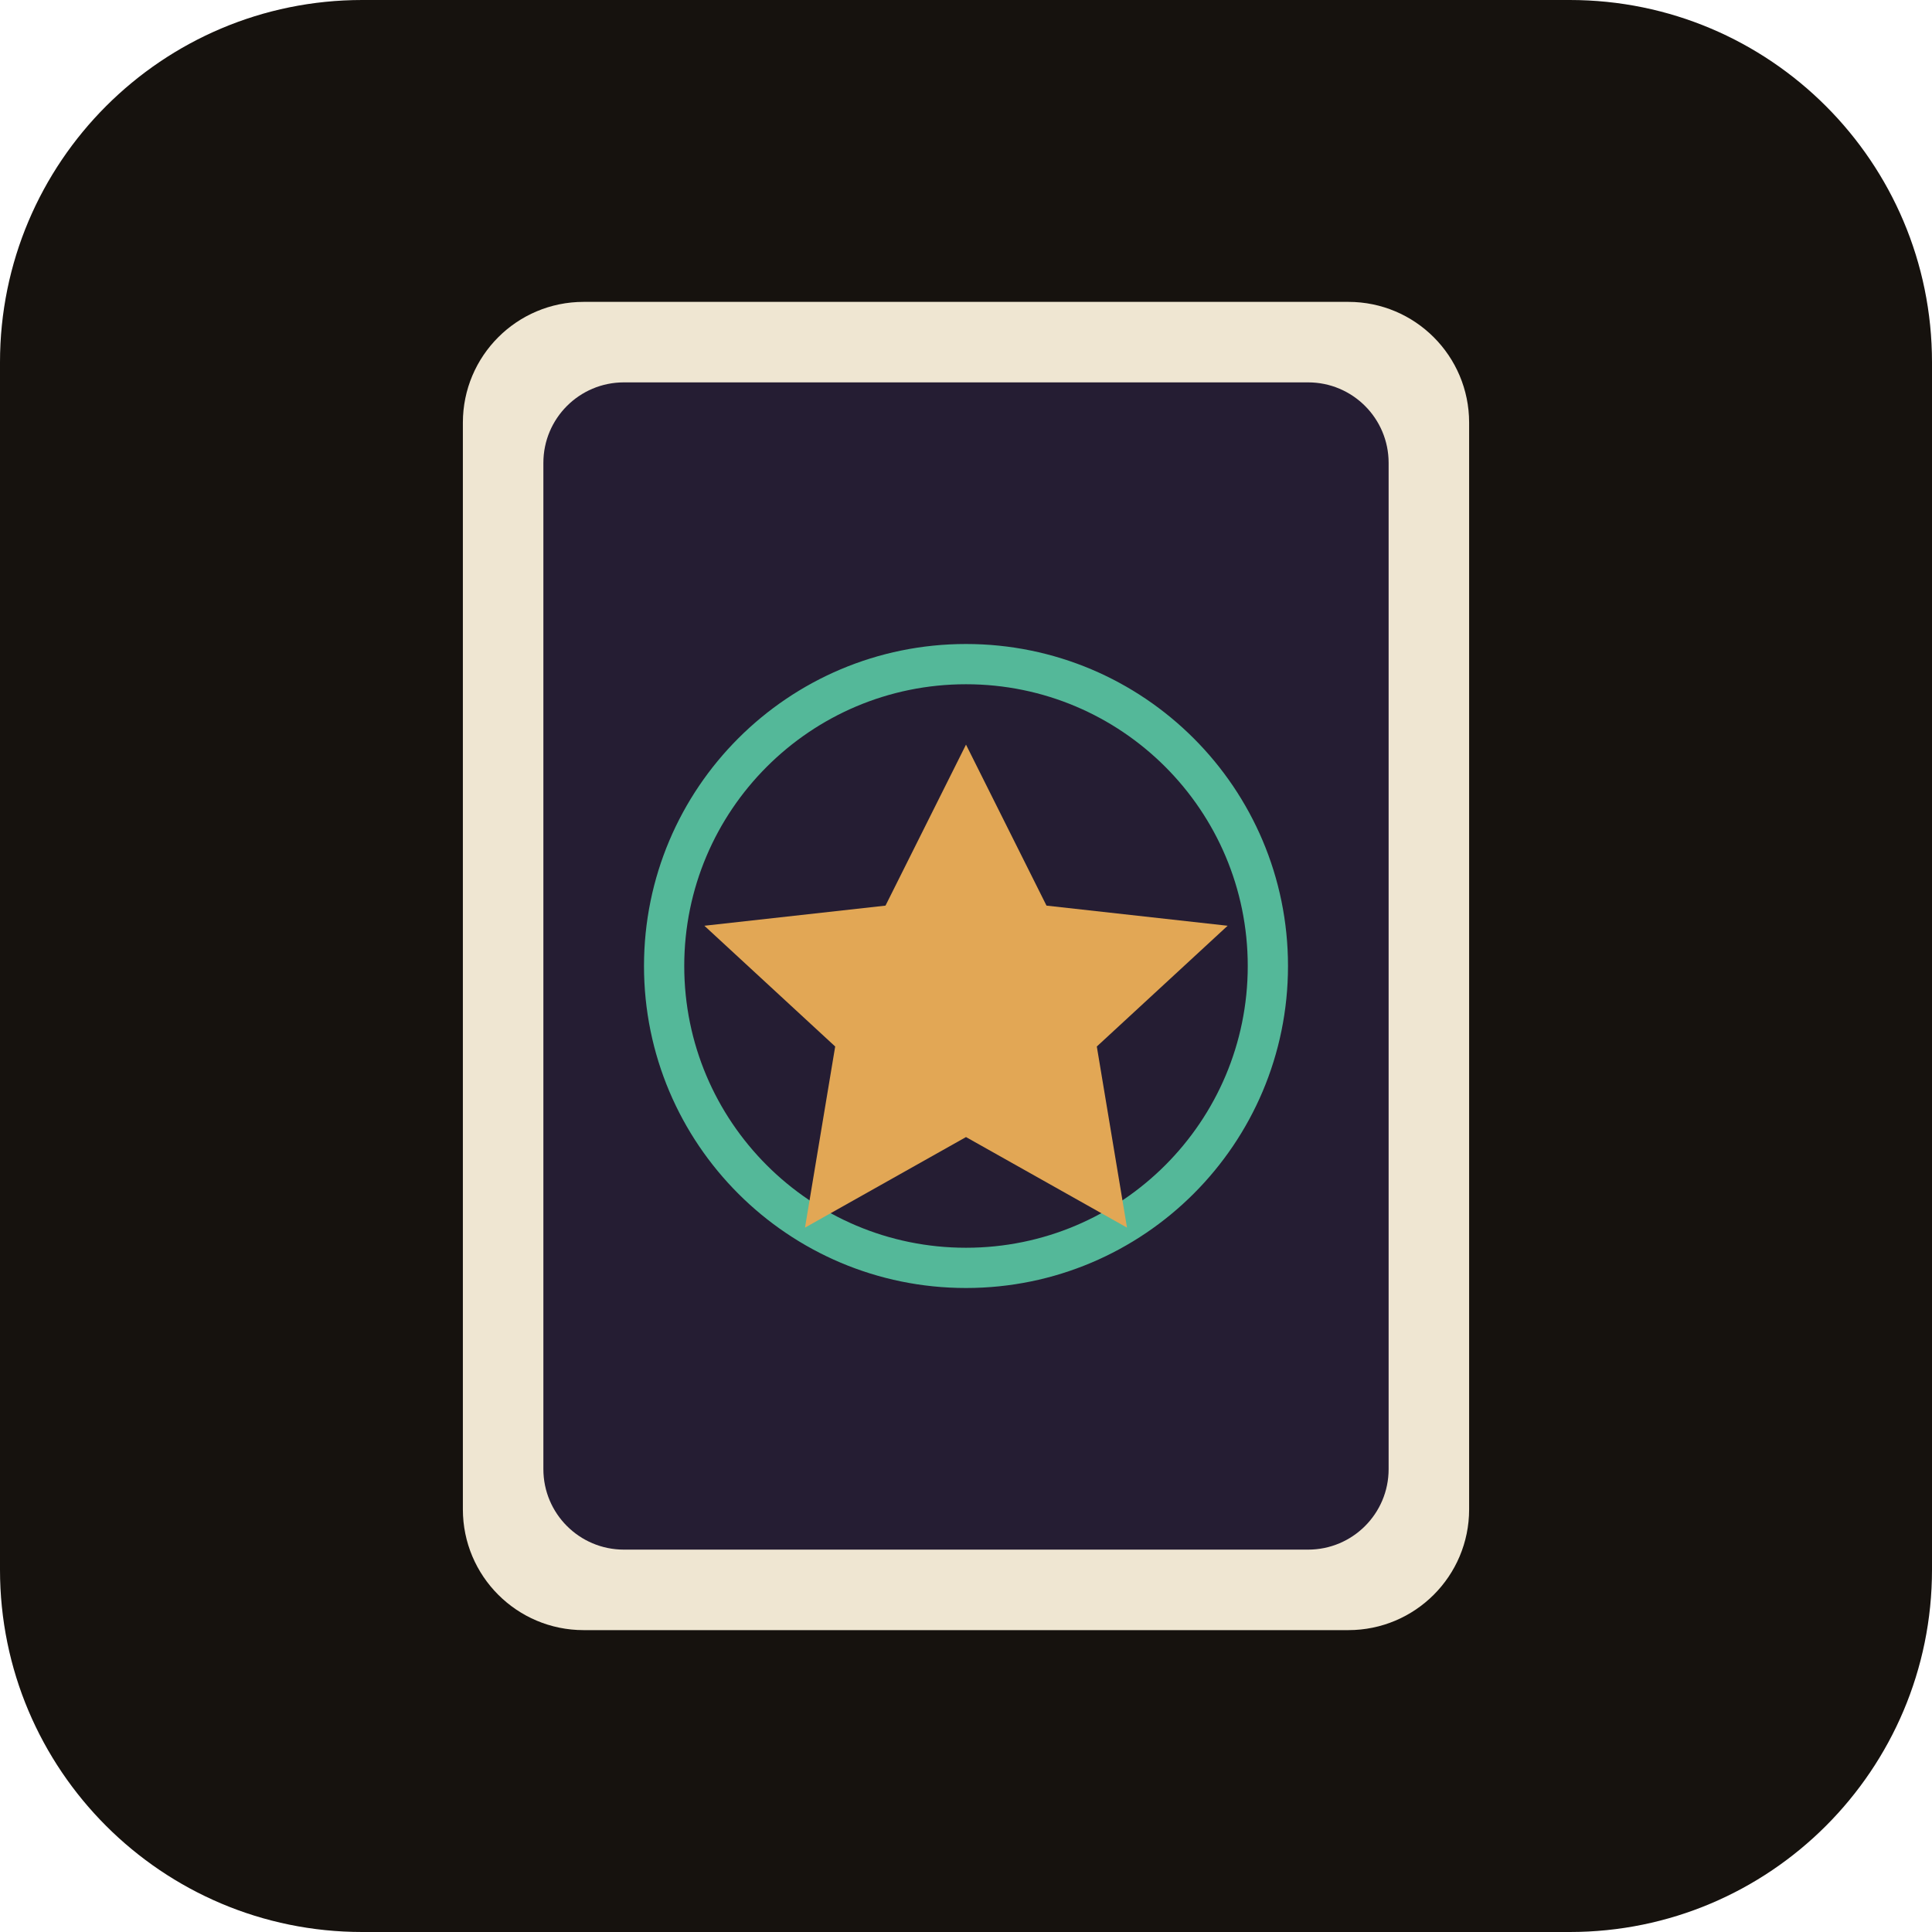
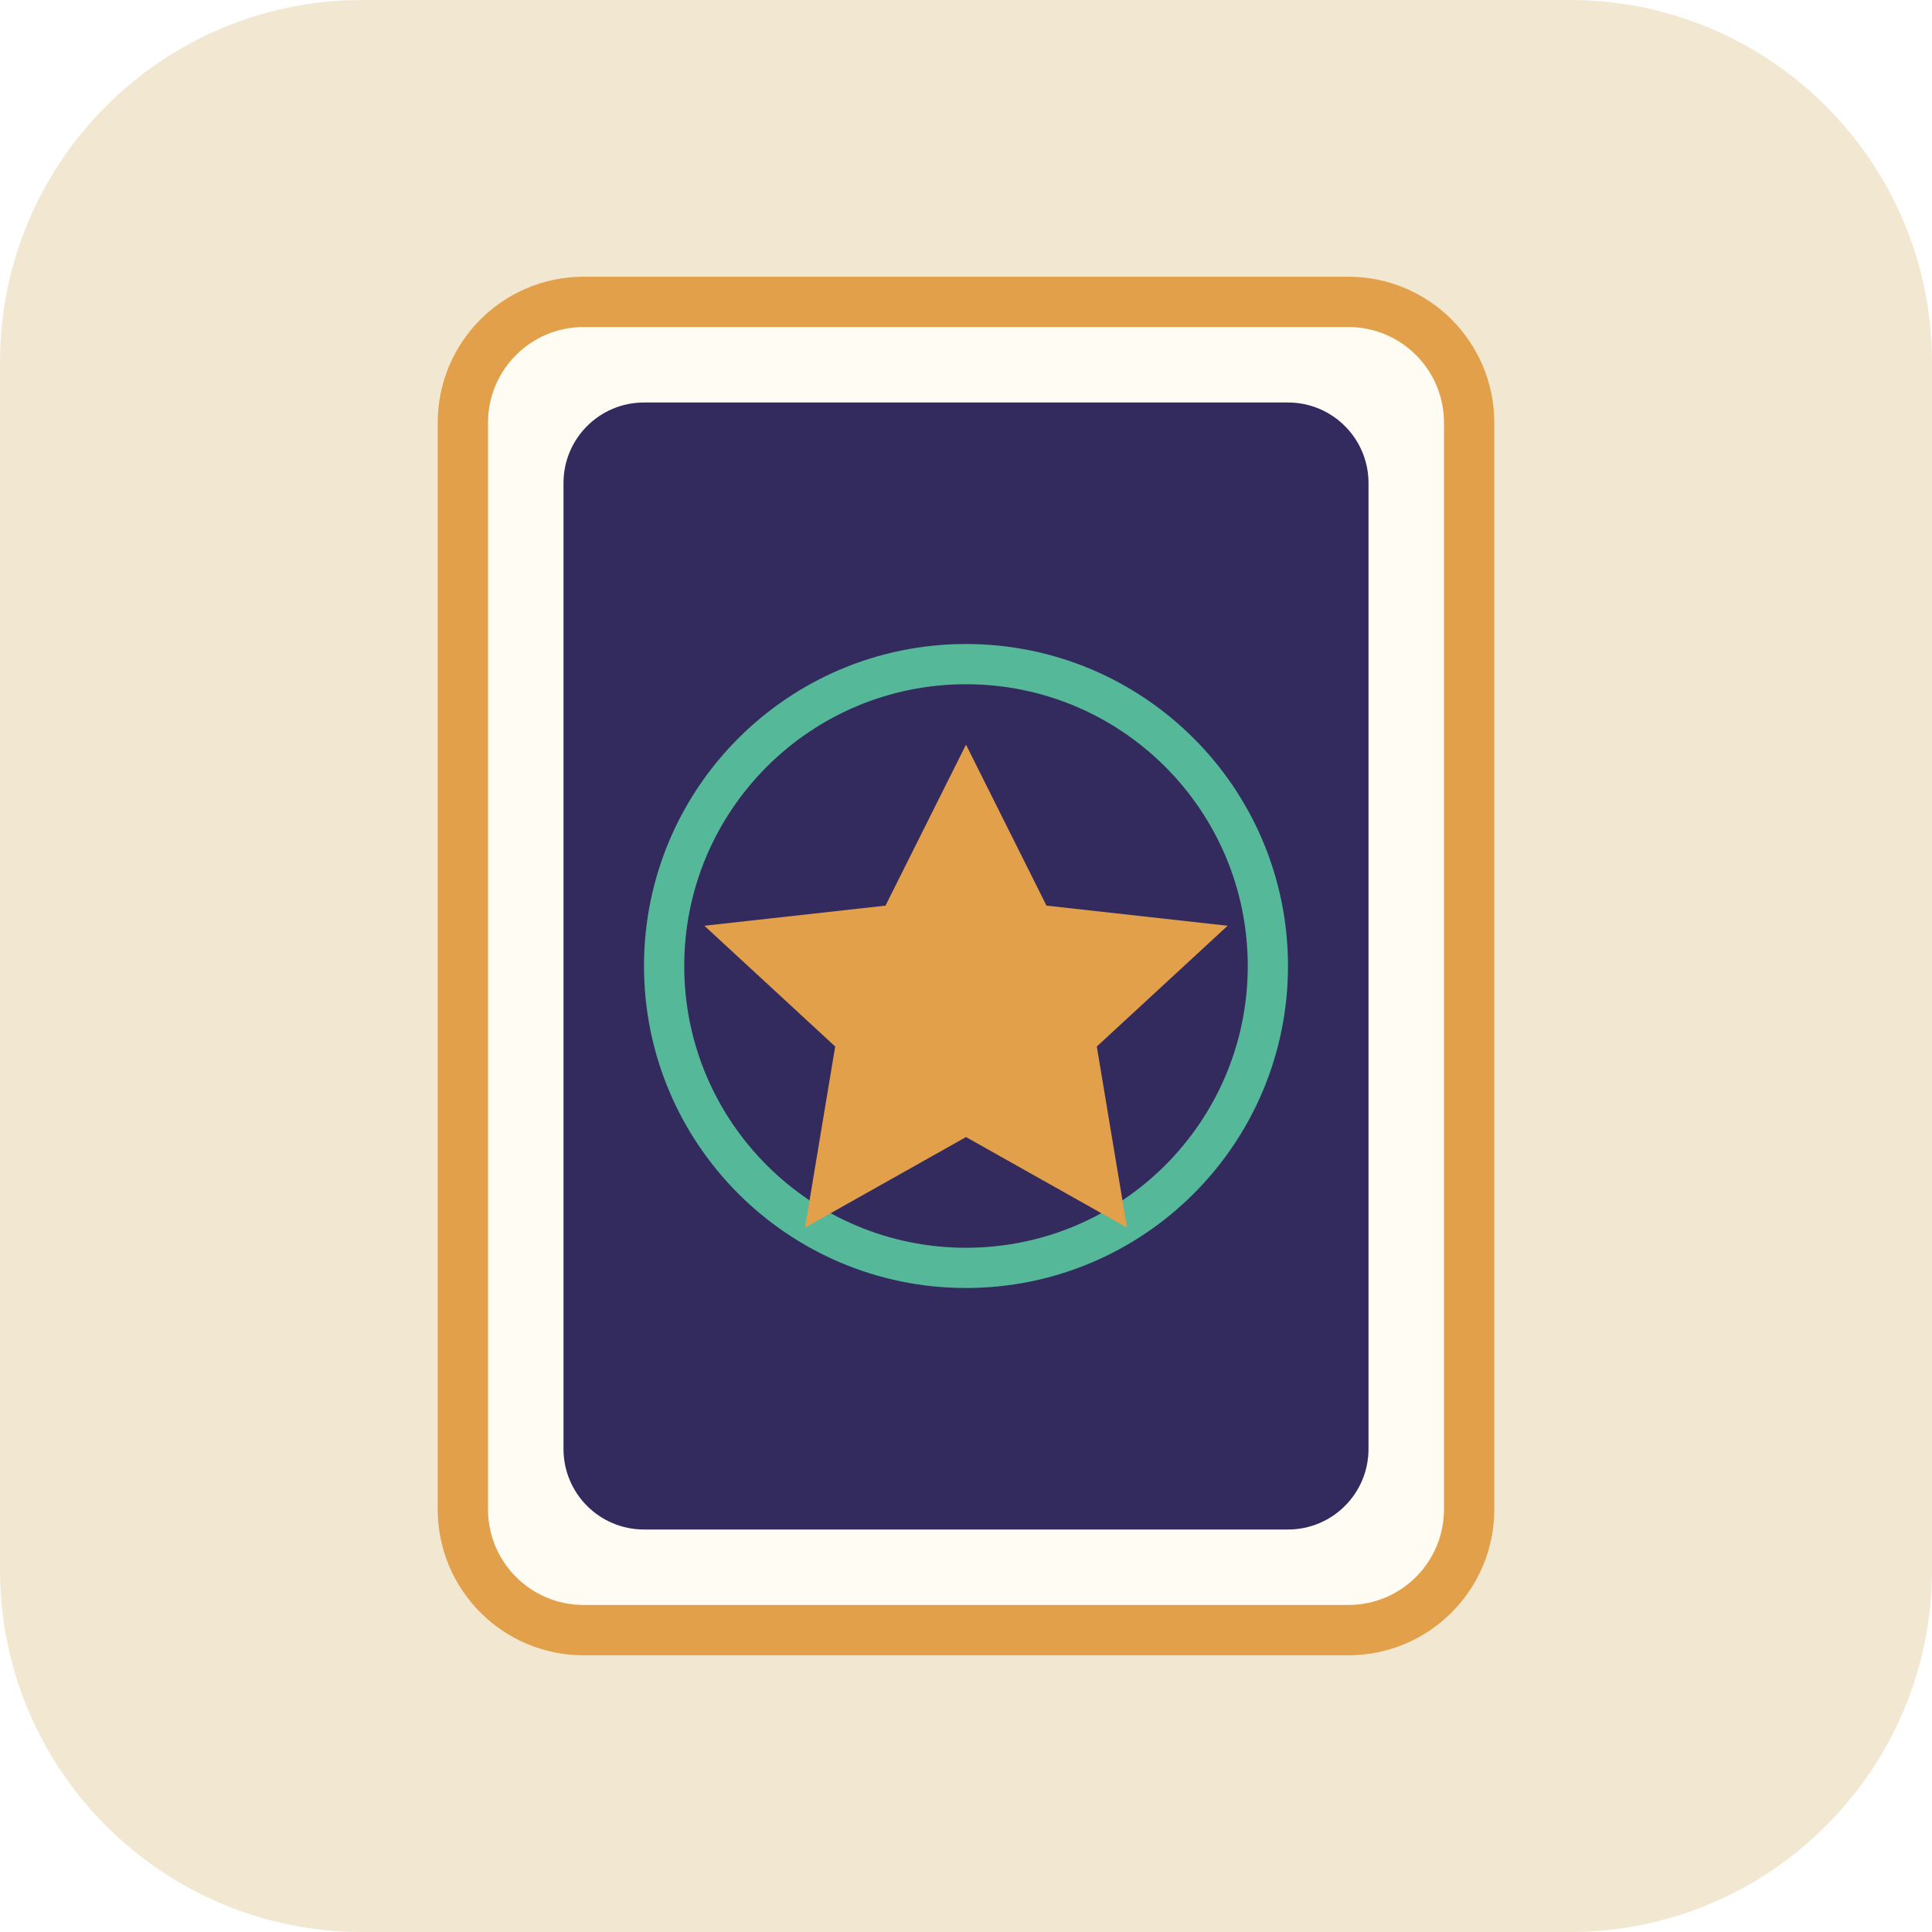
<svg xmlns="http://www.w3.org/2000/svg" viewBox="0 0 192 192">
-   <rect width="192" height="192" rx="36" fill="#16120e" />
-   <rect x="46" y="30" width="100" height="132" rx="12" fill="#efe6d2" />
-   <rect x="54" y="38" width="84" height="116" rx="8" fill="#251d33" />
+   <rect width="192" height="192" rx="36" fill="#f2e7d1" />
+   <rect x="46" y="30" width="100" height="132" rx="12" fill="#fffcf3" stroke="#e2a04a" stroke-width="5" />
+   <rect x="56" y="40" width="80" height="112" rx="8" fill="#332a5e" />
  <circle cx="96" cy="96" r="30" fill="none" stroke="#54b899" stroke-width="4" />
-   <path d="M96 74 L104 90 L122 92 L109 104 L112 122 L96 113 L80 122 L83 104 L70 92 L88 90 Z" fill="#e2a755" />
+   <path d="M96 74 L104 90 L122 92 L109 104 L112 122 L96 113 L80 122 L83 104 L70 92 L88 90 Z" fill="#e2a04a" />
</svg>
